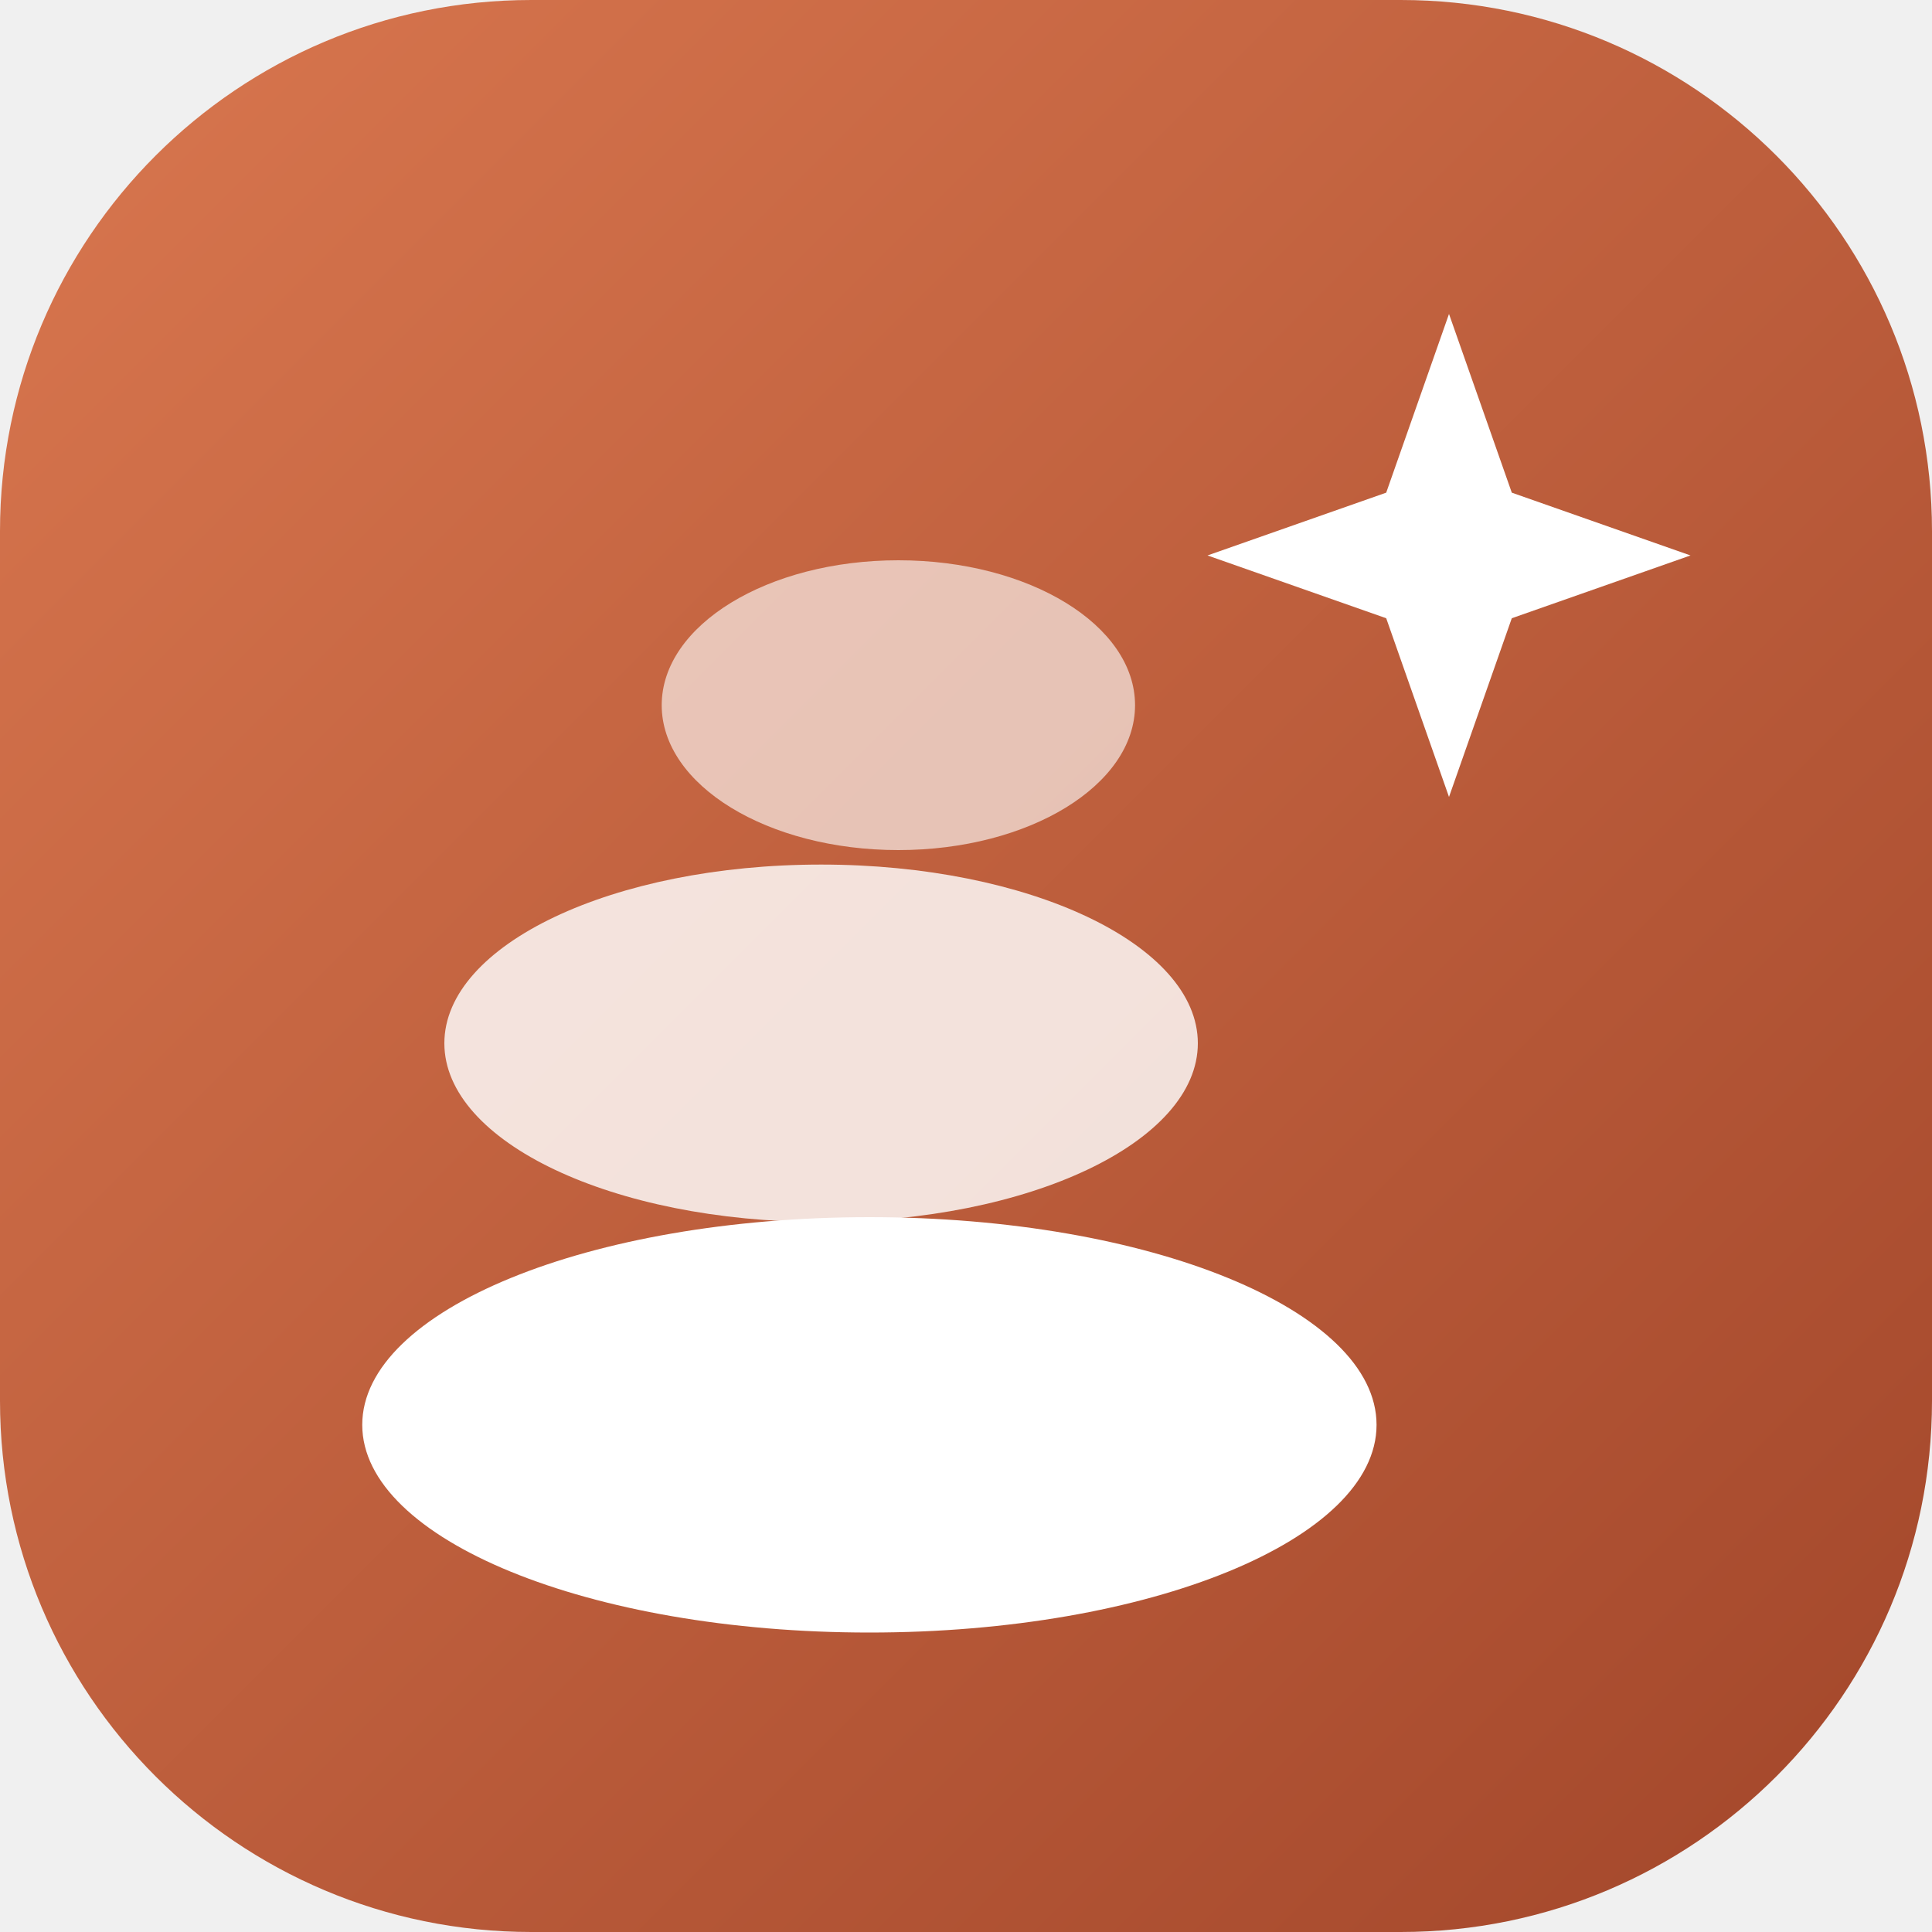
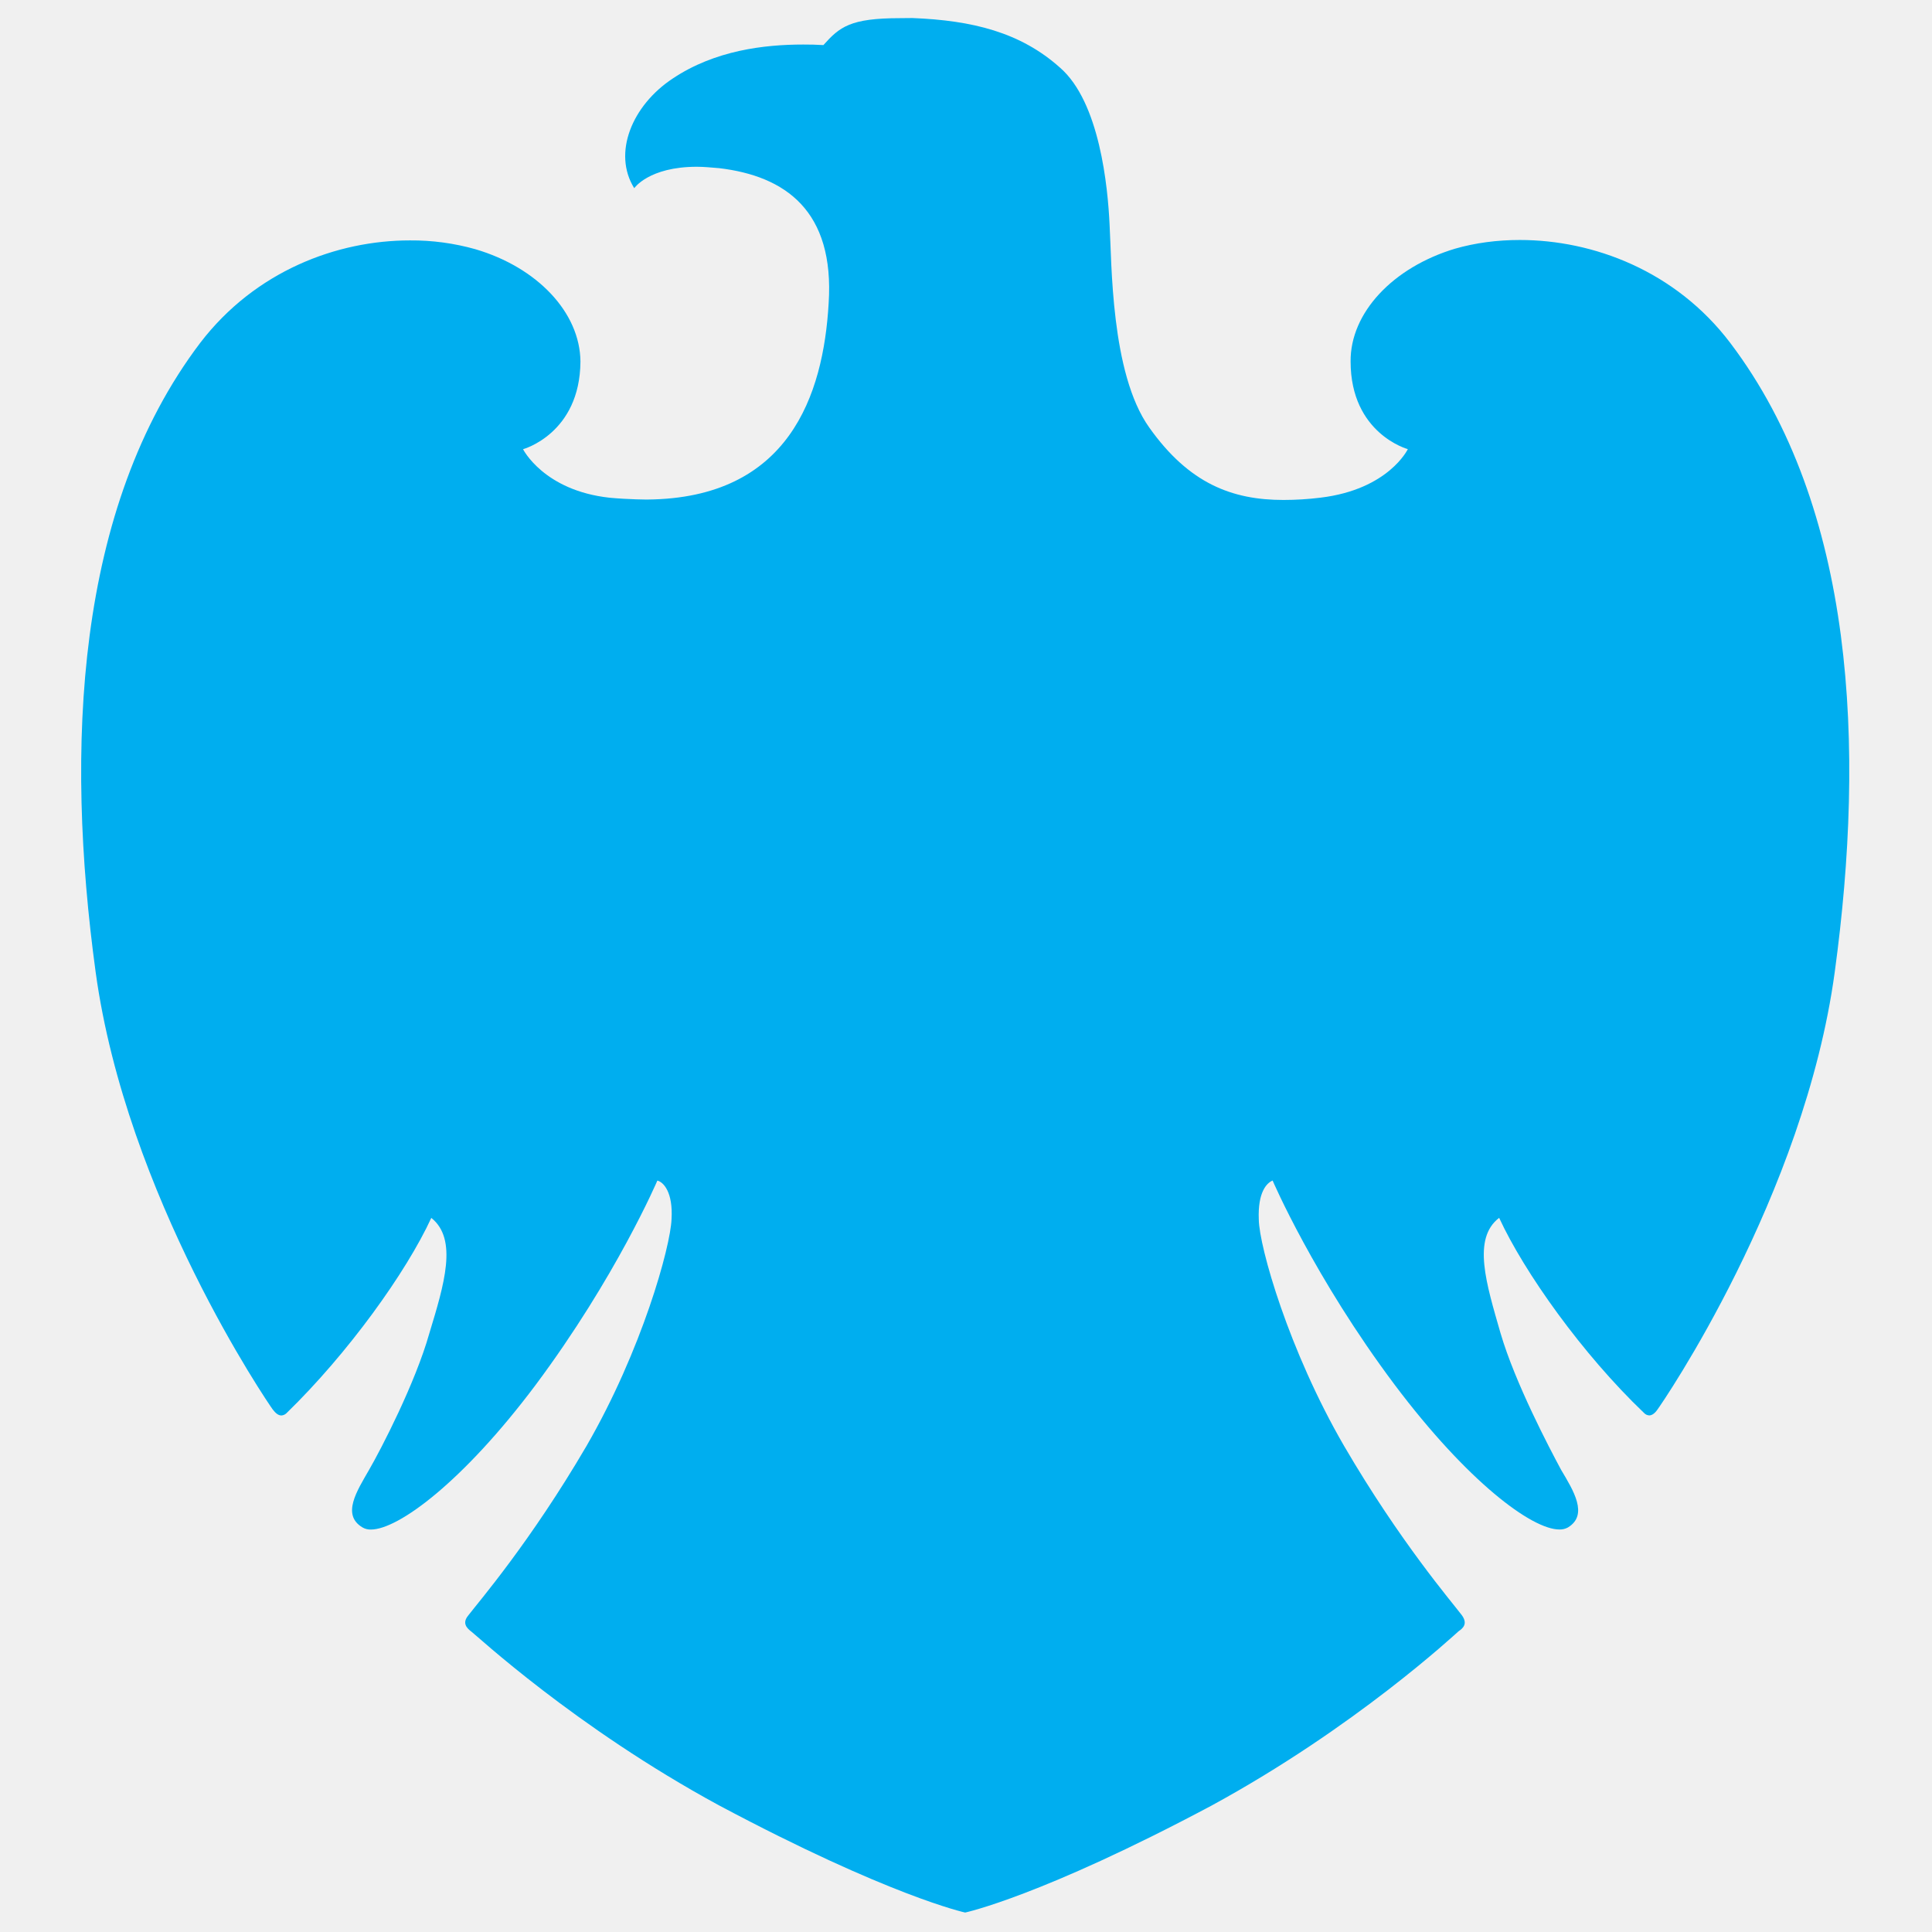
- <svg xmlns="http://www.w3.org/2000/svg" width="40" height="40" viewBox="0 0 40 40">
+ <svg xmlns="http://www.w3.org/2000/svg" xmlns:xlink="http://www.w3.org/1999/xlink" width="40" height="40" viewBox="-8 -8 801 857">
  <defs>
-     <linearGradient id="g" x1="0" y1="0" x2="1" y2="1">
-       <stop offset="0" stop-color="#D9774F" />
-       <stop offset="1" stop-color="#A2462A" />
-     </linearGradient>
+     <clipPath id="b">
+       <use xlink:href="#a" overflow="visible" width="595.276" height="841.891" />
+     </clipPath>
+     <path id="a" d="M-203.862 562.153v-114.52c.001-6.594 4.899-11.354 11.362-11.354-6.463 0-11.702-5.348-11.702-11.939l-.03-32.203c0-2.888 2.294-5.227 5.118-5.227H79.182c11.734 0 21.246 9.703 21.246 21.671v164.288c0 5.41-4.301 10.952-9.608 10.952h-273.436c-11.739 0-21.246-12.784-21.246-21.668" />
  </defs>
-   <rect x="0" y="0" width="40" height="40" rx="11" fill="url(#g)" />
-   <ellipse cx="18" cy="29.5" rx="10.5" ry="4.3" fill="#FFFFFF" />
-   <ellipse cx="17" cy="21.6" rx="7.8" ry="3.7" fill="#FFFFFF" fill-opacity="0.82" />
-   <ellipse cx="18.6" cy="14.6" rx="4.9" ry="3" fill="#FFFFFF" fill-opacity="0.62" />
-   <path d="M30 6.5 L31.3 10.2 L35 11.5 L31.3 12.8 L30 16.5 L28.7 12.8 L25 11.5 L28.7 10.2 Z" fill="#FFFFFF" />
+   <path d="M19.741 489.332c-.832 0-1.004.145-1.274.446a5.089 5.089 0 00-.333-.009c-.64 0-1.462.094-2.163.563-.677.447-.999 1.238-.638 1.817 0 0 .242-.355 1.038-.355.112 0 .236.012.368.023 1.1.13 1.914.709 1.815 2.238-.088 1.528-.661 3.232-3.005 3.252 0 0-.302 0-.624-.03-1.091-.119-1.434-.804-1.434-.804s.943-.256.951-1.453c-.008-.814-.717-1.559-1.74-1.86a3.883 3.883 0 00-1.086-.146c-1.206 0-2.56.505-3.473 1.697-2.07 2.733-2.238 6.717-1.733 10.422.508 3.713 2.863 7.152 2.932 7.246.05.066.095.102.146.102a.13.13 0 00.081-.035c1.017-.987 1.987-2.336 2.402-3.238.444.354.212 1.107-.032 1.911-.232.822-.796 1.913-1 2.265-.197.344-.461.744-.106.953a.26.26 0 00.137.034c.456 0 1.529-.795 2.726-2.391 1.34-1.796 2.02-3.39 2.02-3.39.098.022.262.188.235.64-.018.459-.49 2.167-1.409 3.757-.929 1.589-1.787 2.583-1.96 2.809-.107.131-.016.213.053.266.068.046 1.711 1.58 4.098 2.876 2.828 1.507 4.082 1.778 4.082 1.778s1.251-.264 4.079-1.77c2.386-1.298 4.036-2.839 4.097-2.891.069-.047.157-.121.053-.265-.163-.216-1.024-1.215-1.951-2.804-.916-1.579-1.406-3.298-1.413-3.751-.019-.457.135-.608.229-.646 0 0 .687 1.604 2.027 3.39 1.203 1.598 2.266 2.391 2.724 2.391a.276.276 0 00.142-.034c.344-.209.088-.615-.114-.955-.188-.35-.76-1.434-1.003-2.263-.233-.813-.475-1.565-.023-1.911.416.902 1.379 2.258 2.399 3.231a.124.124 0 00.088.042c.045 0 .093-.035.135-.096.075-.1 2.434-3.533 2.938-7.252.506-3.713.339-7.688-1.733-10.422-.907-1.195-2.271-1.703-3.485-1.703-.379 0-.741.049-1.072.144-1.031.31-1.737 1.062-1.731 1.868 0 1.197.948 1.453.948 1.453s-.317.668-1.447.804a5.012 5.012 0 01-.612.038c-.85 0-1.566-.27-2.226-1.202-.64-.897-.619-2.744-.656-3.36-.029-.625-.163-2.027-.82-2.599-.655-.587-1.453-.784-2.448-.823-.073.002-.138.002-.199.002" clip-path="url(#b)" transform="translate(-165.212 -13101.943) scale(26.77527)" fill="#00AEEF" />
</svg>
